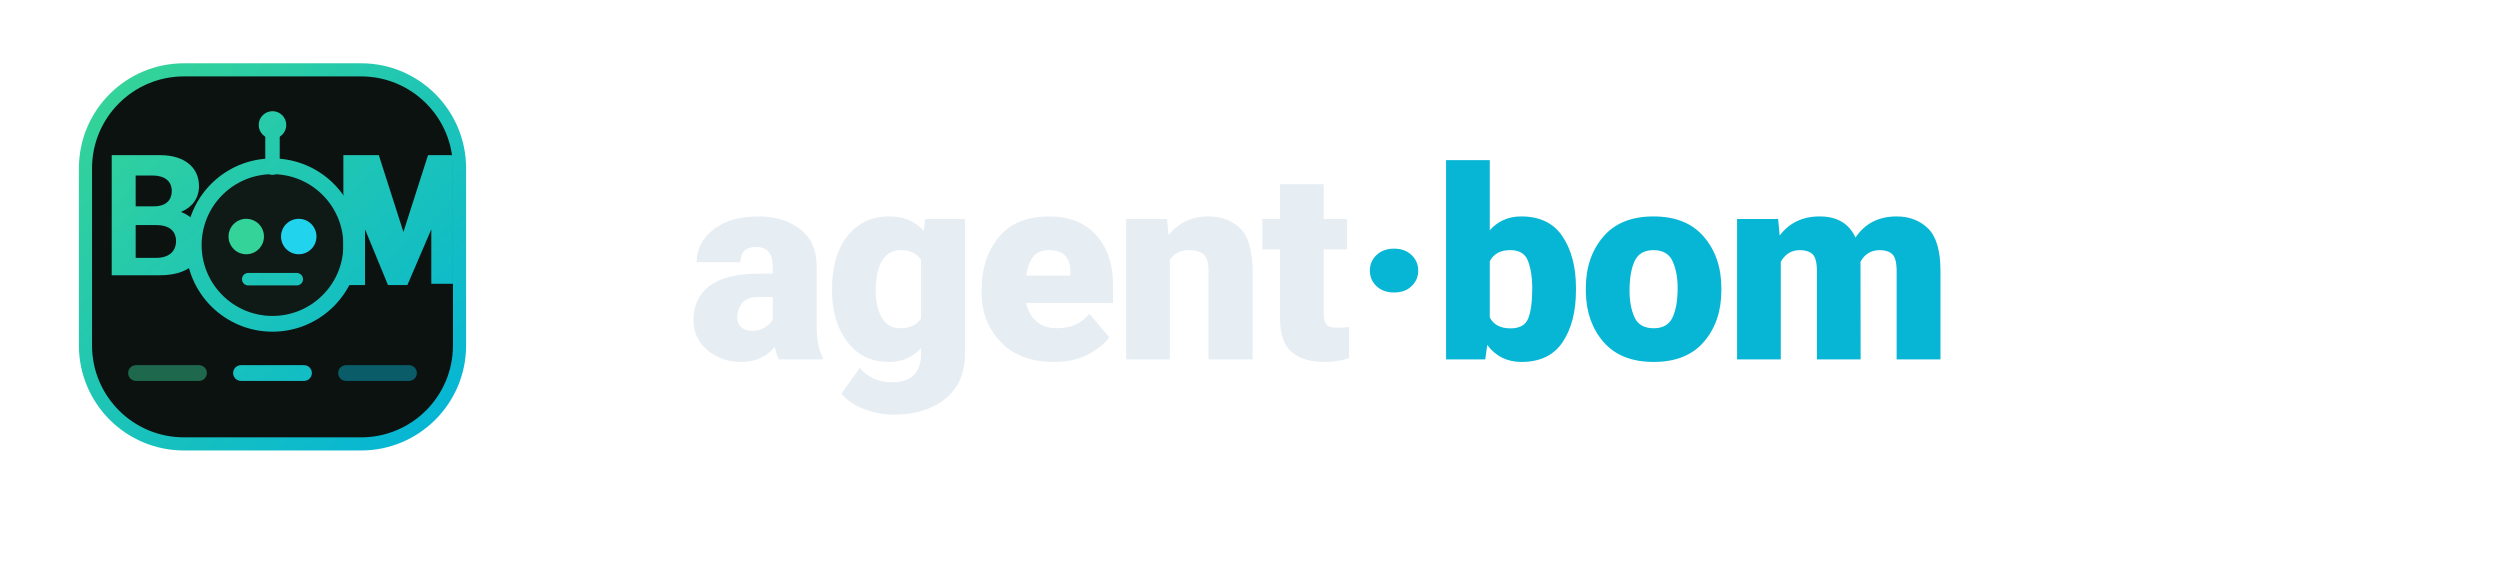
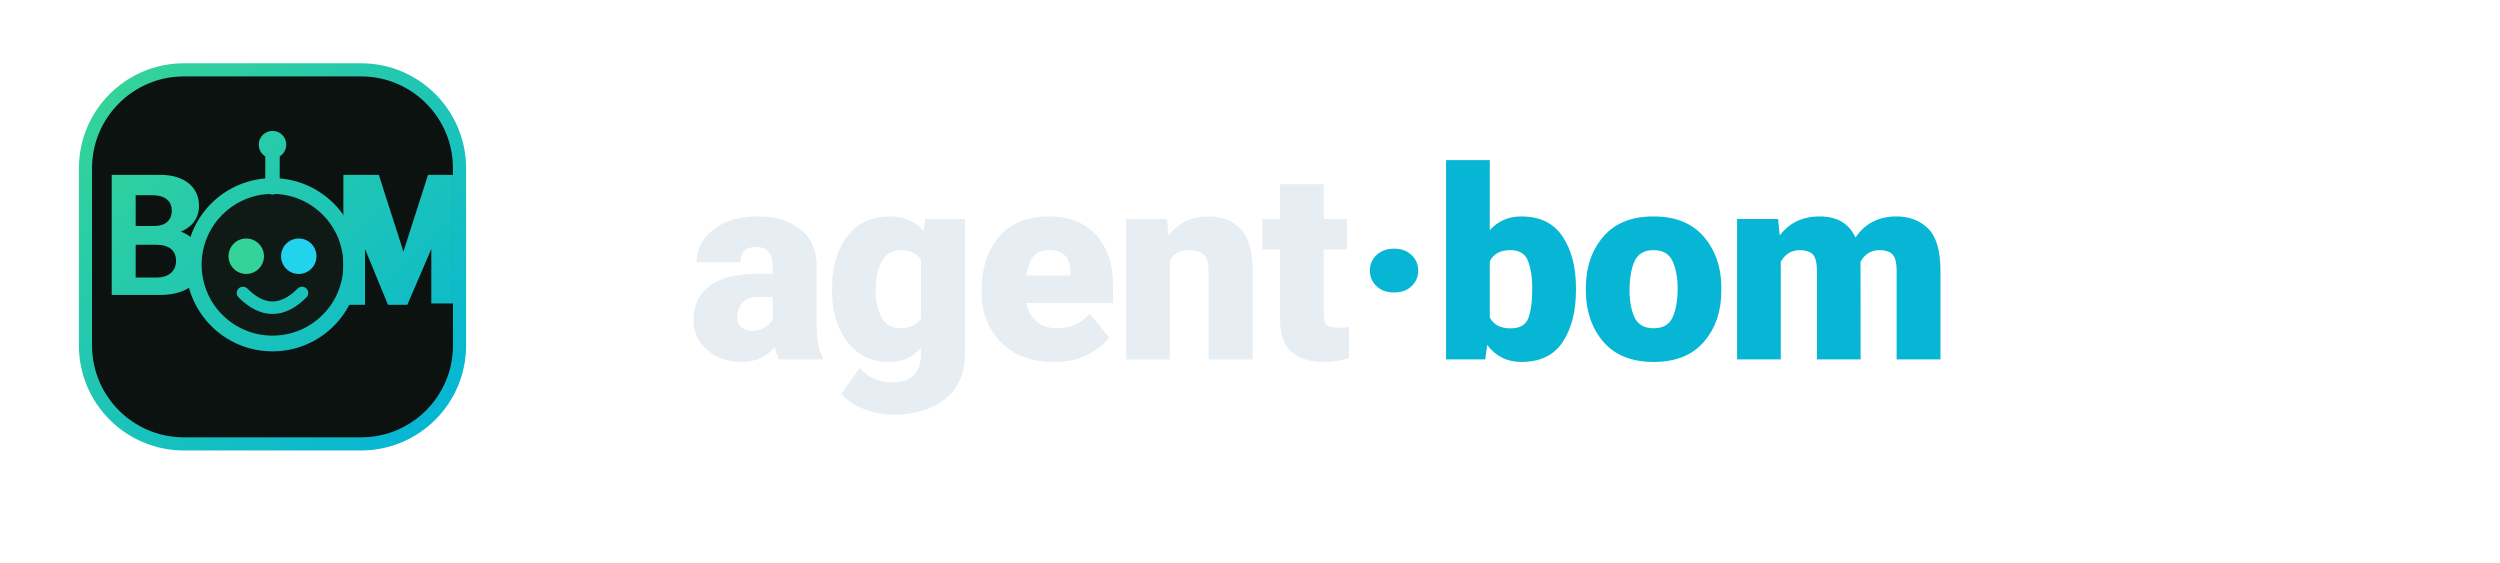
<svg xmlns="http://www.w3.org/2000/svg" viewBox="0 0 320 72" fill="none" role="img" aria-label="agent-bom — agent in the BOM">
  <defs>
    <linearGradient id="abg" x1="8" y1="6" x2="56" y2="58" gradientUnits="userSpaceOnUse">
      <stop offset="0%" stop-color="#34d399" />
      <stop offset="100%" stop-color="#06b6d4" />
    </linearGradient>
  </defs>
  <g transform="translate(8, 6) scale(0.84)">
    <rect x="3.5" y="3.5" width="57" height="57" rx="15" fill="#0c1210" stroke="url(#abg)" stroke-width="2" />
-     <path fill="url(#abg)" d="M7.5 16.5h7.4c3.7 0 5.9 1.9 5.9 4.7 0 1.9-1.05 3.25-2.75 3.95 2 .8 3.3 2.35 3.3 4.7 0 3.05-2.45 4.95-6.45 4.95H7.5V16.5zm3.65 3.1v4.7h2.8c1.7 0 2.7-.85 2.7-2.35s-1.1-2.35-2.95-2.35H11.15zm0 7.55v5h3.15c1.85 0 3-.95 3-2.55s-1.1-2.45-3.05-2.45H11.15z" />
-     <circle cx="32" cy="30.2" r="12" fill="#0f1a17" stroke="url(#abg)" stroke-width="2.4" />
-     <path d="M32 18.4V13.5" stroke="url(#abg)" stroke-width="2.2" stroke-linecap="round" />
-     <circle cx="32" cy="11.9" r="2.1" fill="url(#abg)" />
-     <circle cx="28" cy="28.9" r="2.7" fill="#34d399" />
-     <circle cx="36" cy="28.9" r="2.7" fill="#22d3ee" />
-     <path d="M28.3 35.4h7.4" stroke="url(#abg)" stroke-width="1.9" stroke-linecap="round" />
-     <path fill="url(#abg)" d="M44.5 16.5h3.7l3.75 11.7 3.75-11.7H59.5v19.6h-3.3V27.8l-3.65 8.5h-2.95l-3.5-8.5v8.5h-3.3V16.5h1.7z" />
-     <rect x="10" y="48.5" width="12" height="2.4" rx="1.2" fill="#34d399" fill-opacity="0.45" />
-     <rect x="26" y="48.5" width="12" height="2.4" rx="1.2" fill="url(#abg)" />
-     <rect x="42" y="48.5" width="12" height="2.4" rx="1.2" fill="#06b6d4" fill-opacity="0.45" />
+     <g transform="translate(0 3)">
+       <path fill="url(#abg)" d="M7.5 16.5h7.4c3.7 0 5.9 1.9 5.9 4.7 0 1.9-1.05 3.25-2.75 3.95 2 .8 3.3 2.35 3.3 4.7 0 3.05-2.45 4.95-6.45 4.95H7.5V16.5zm3.65 3.1v4.7h2.8c1.7 0 2.7-.85 2.7-2.35s-1.1-2.35-2.95-2.35H11.15zm0 7.55v5h3.15c1.85 0 3-.95 3-2.55s-1.1-2.45-3.05-2.45H11.15z" />
+       <circle cx="32" cy="30.2" r="12" fill="#0f1a17" stroke="url(#abg)" stroke-width="2.4" />
+       <path d="M32 18.4V13.5" stroke="url(#abg)" stroke-width="2.2" stroke-linecap="round" />
+       <circle cx="32" cy="11.9" r="2.1" fill="url(#abg)" />
+       <circle cx="28" cy="28.9" r="2.7" fill="#34d399" />
+       <circle cx="36" cy="28.9" r="2.7" fill="#22d3ee" />
+       <path d="M27.5 34.5Q32 39 36.5 34.5" fill="none" stroke="url(#abg)" stroke-width="1.9" stroke-linecap="round" />
+       <path fill="url(#abg)" d="M44.5 16.5h3.7l3.75 11.7 3.75-11.7H59.5v19.6h-3.3V27.8l-3.65 8.5h-2.95l-3.5-8.5v8.5h-3.3V16.5h1.7z" />
+     </g>
  </g>
  <text x="88" y="46" font-family="system-ui, -apple-system, 'Segoe UI', Roboto, sans-serif" font-size="34" font-weight="800" letter-spacing="-0.5" fill="#e6edf3">agent<tspan fill="url(#abg)">·bom</tspan>
  </text>
</svg>
